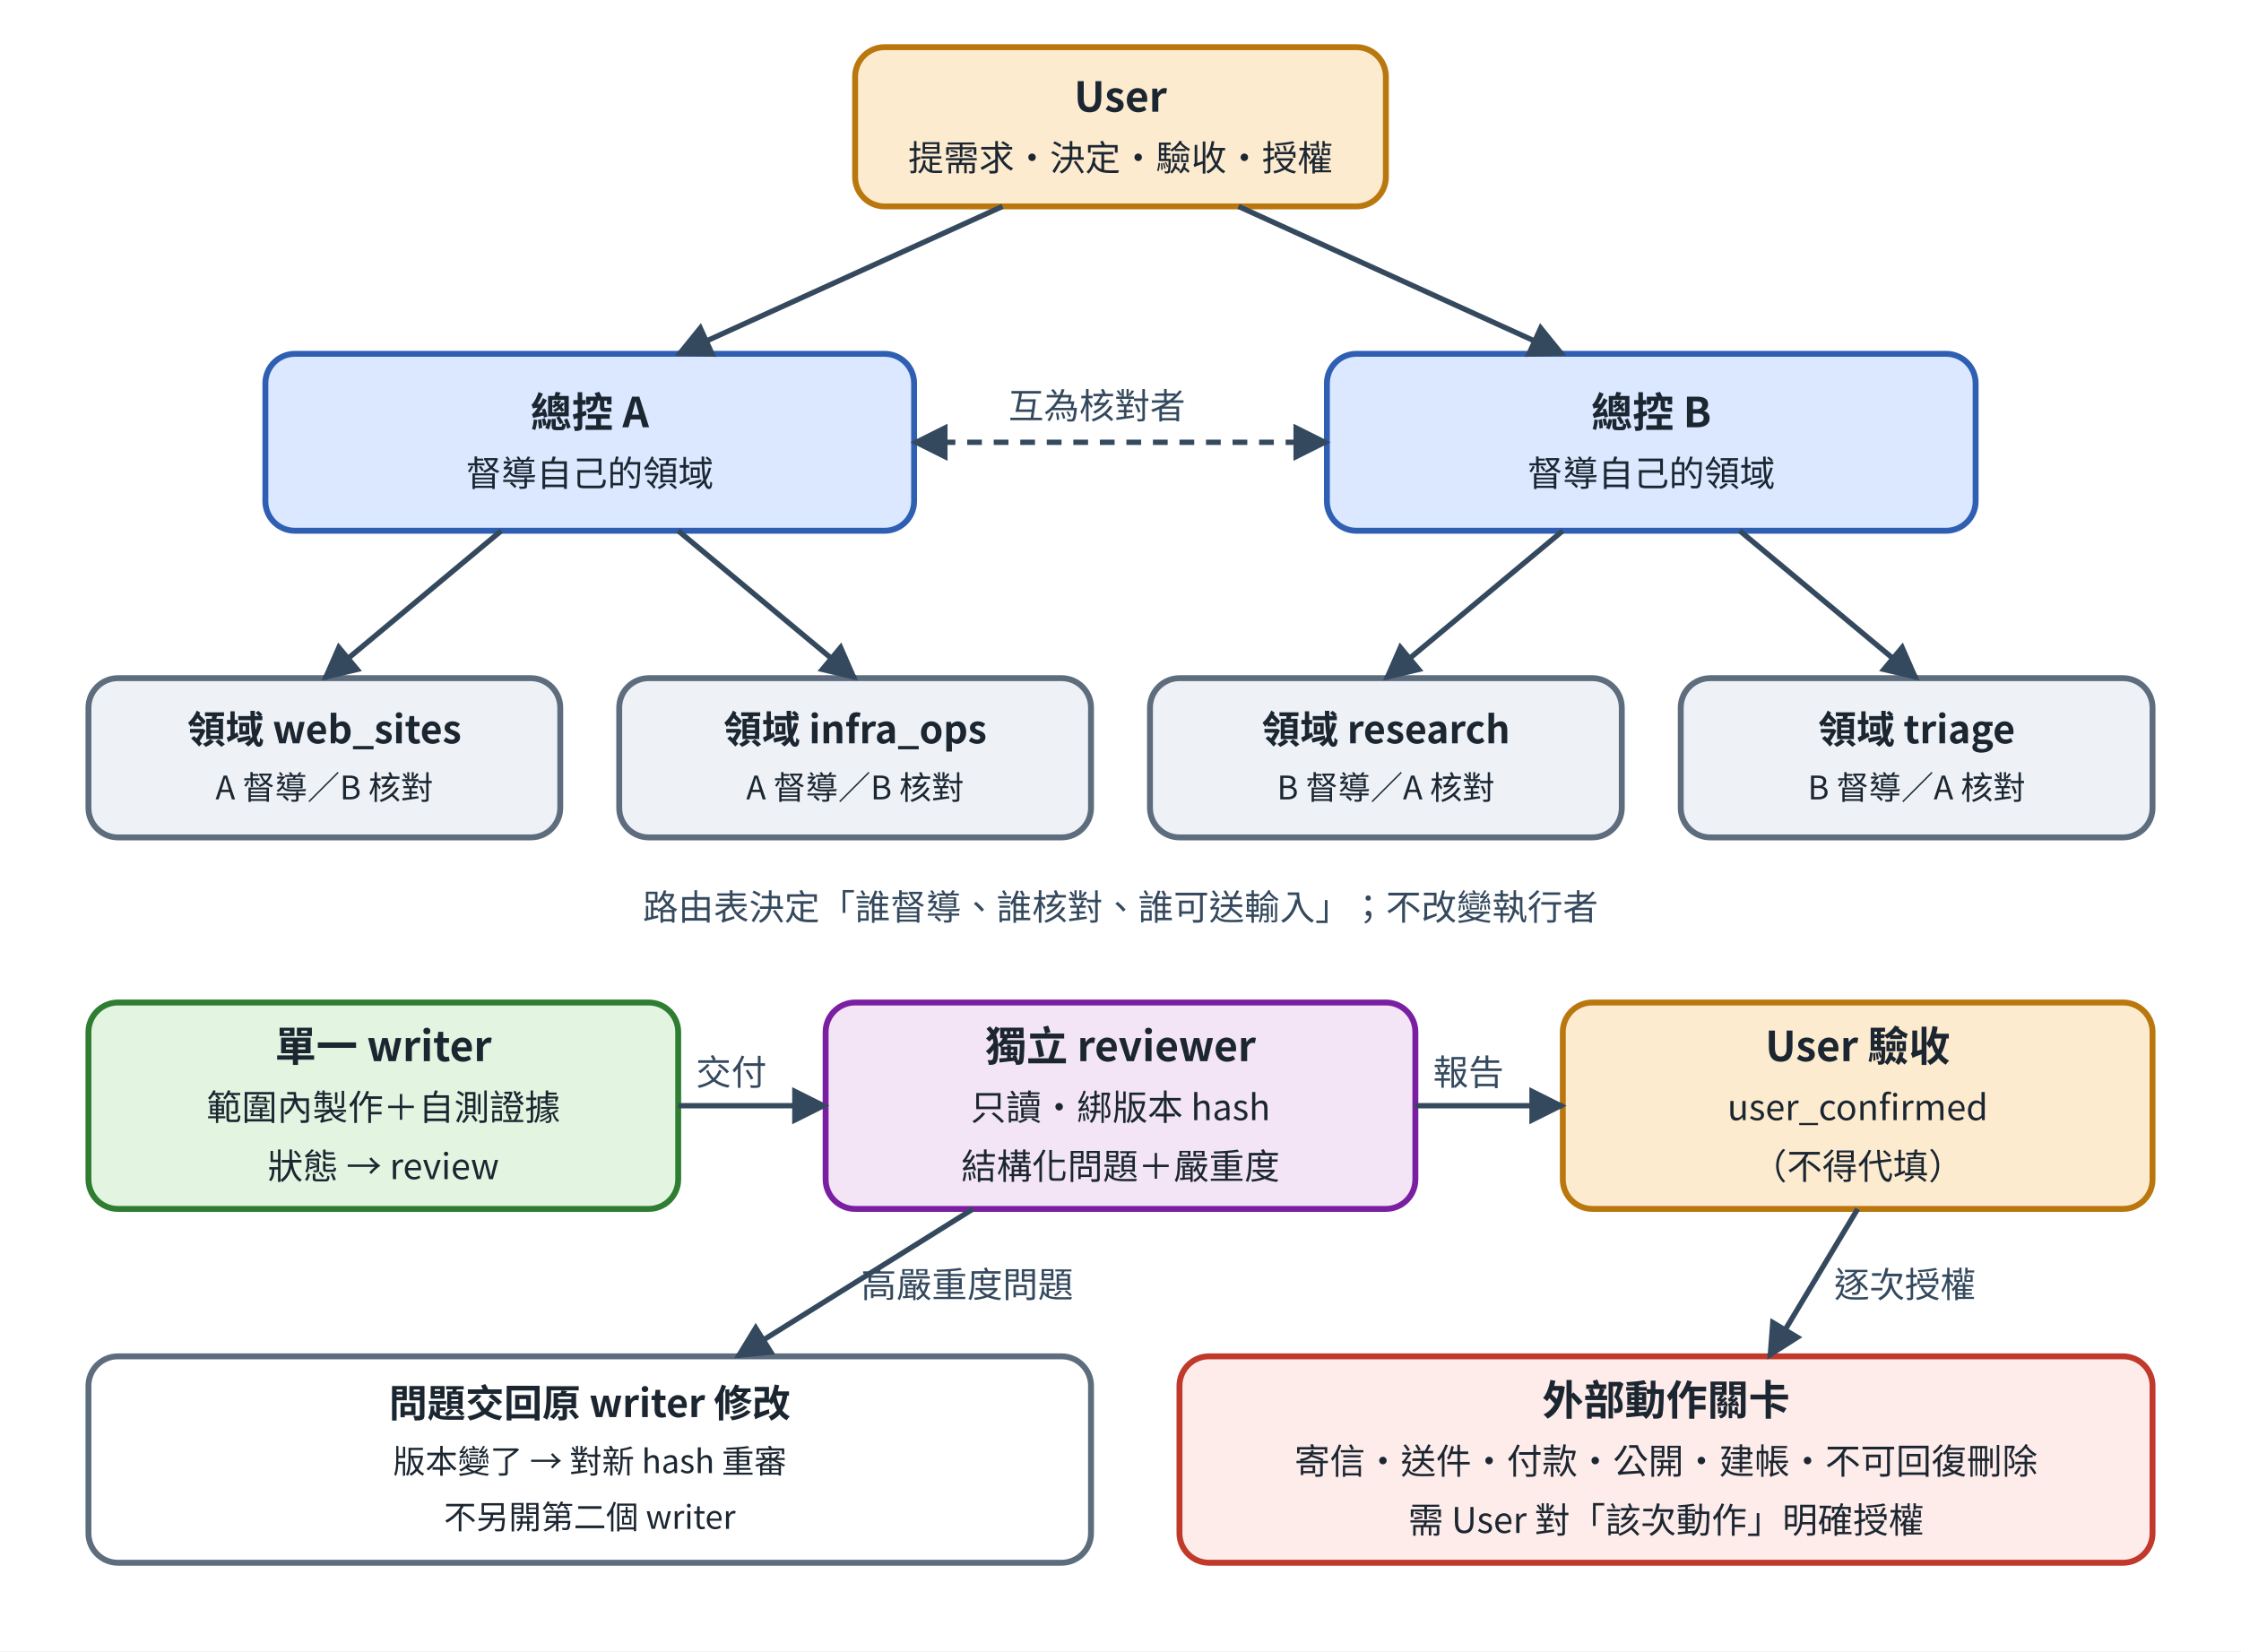
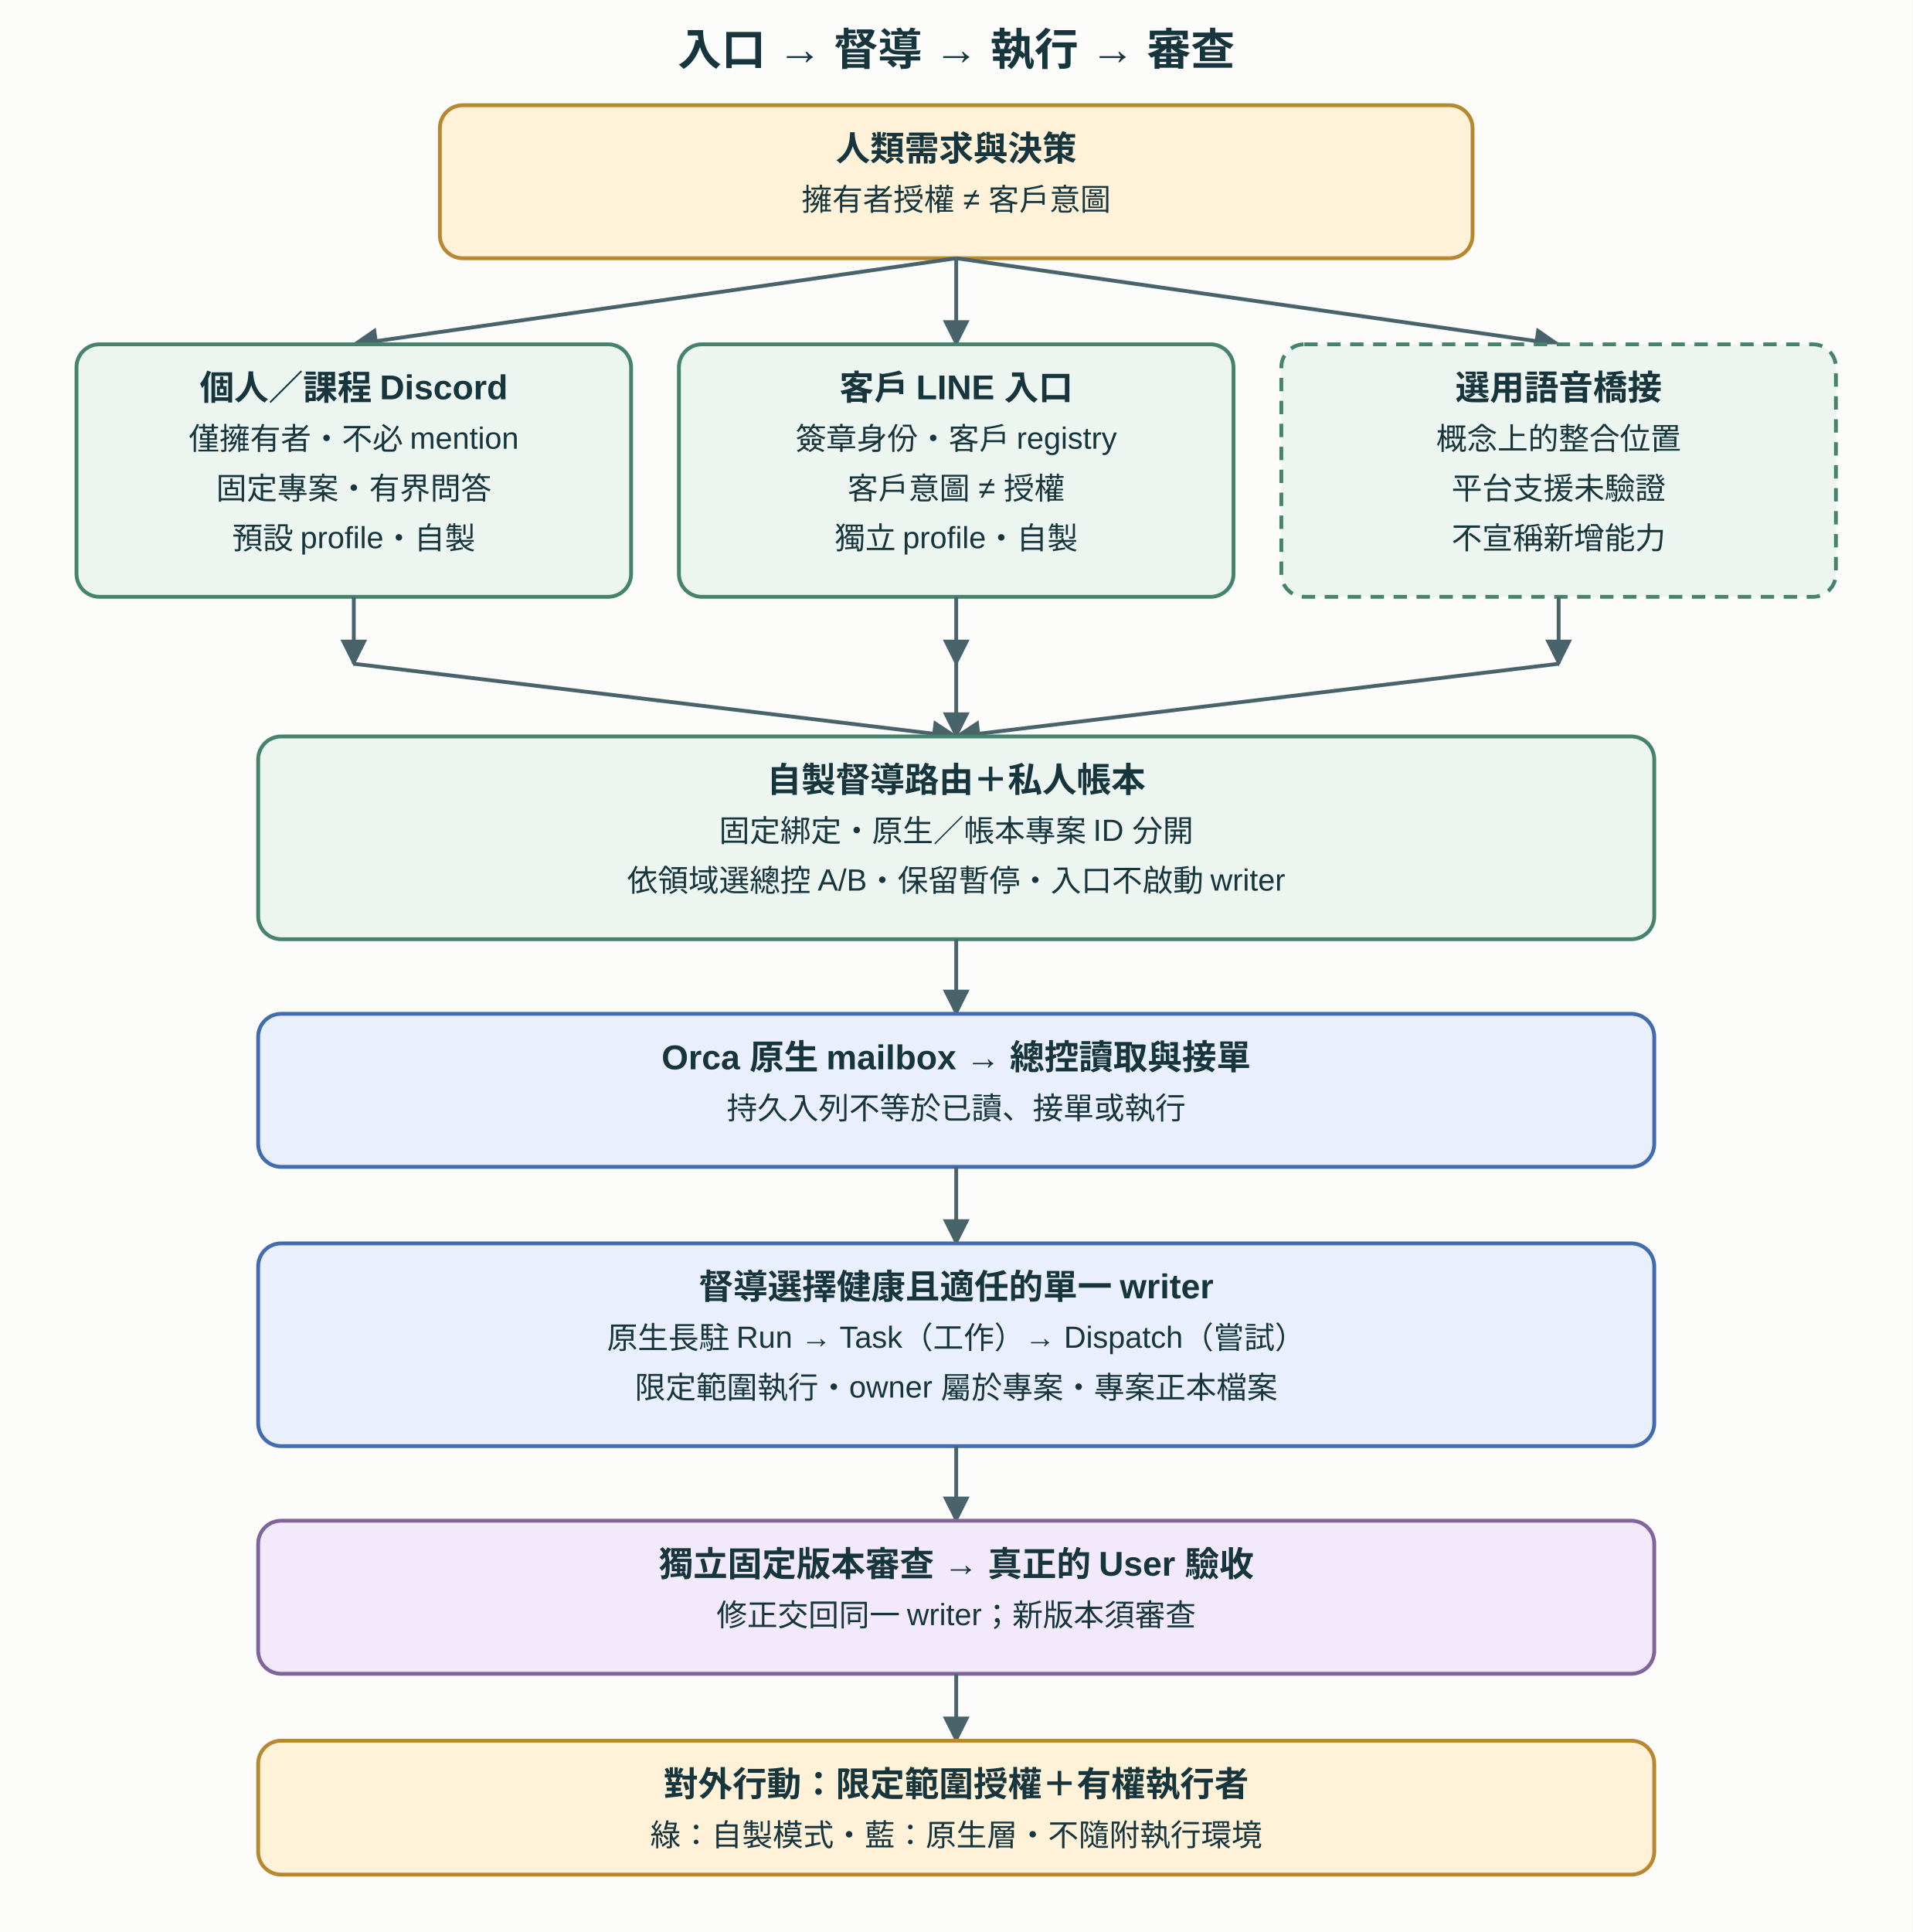
- <svg xmlns="http://www.w3.org/2000/svg" viewBox="0 0 760 560" width="760" height="560" role="img" aria-label="雙總控架構：User、總控、領域、writer、reviewer、驗收與外部動作" font-family="'PingFang TC','Heiti TC','Noto Sans CJK TC','Microsoft JhengHei',sans-serif">
+ <svg xmlns="http://www.w3.org/2000/svg" width="1000" height="1010" viewBox="0 0 1000 1010" role="img" aria-labelledby="architecture-title" font-family="Arial, PingFang TC, Microsoft JhengHei, sans-serif">
  <defs>
-     <marker id="ah-architecture" viewBox="0 0 10 10" refX="9" refY="5" markerWidth="7" markerHeight="7" orient="auto-start-reverse">
-       <path d="M0,0 L10,5 L0,10 z" fill="#34495e" />
+     <marker id="architecture-arrow" viewBox="0 0 10 10" refX="9" refY="5" markerWidth="7" markerHeight="7" orient="auto">
+       <path d="M0 0 L10 5 L0 10z" fill="#49636a" />
    </marker>
  </defs>
-   <rect x="0" y="0" width="760" height="560" fill="#ffffff" />
-   <rect x="290" y="16" width="180" height="54" rx="10" fill="#fdebd0" stroke="#b9770e" stroke-width="2" />
-   <text x="380.0" y="37.9" text-anchor="middle" font-size="14" fill="#1b2631" font-weight="700">User</text>
-   <text x="380.0" y="57.9" text-anchor="middle" font-size="12" fill="#1b2631">提需求・決定・驗收・授權</text>
-   <rect x="90" y="120" width="220" height="60" rx="10" fill="#dbe8ff" stroke="#2f5fb3" stroke-width="2" />
-   <text x="200.0" y="144.9" text-anchor="middle" font-size="14" fill="#1b2631" font-weight="700">總控 A</text>
-   <text x="200.0" y="164.9" text-anchor="middle" font-size="12" fill="#1b2631">督導自己的領域</text>
-   <rect x="450" y="120" width="220" height="60" rx="10" fill="#dbe8ff" stroke="#2f5fb3" stroke-width="2" />
-   <text x="560.0" y="144.9" text-anchor="middle" font-size="14" fill="#1b2631" font-weight="700">總控 B</text>
-   <text x="560.0" y="164.9" text-anchor="middle" font-size="12" fill="#1b2631">督導自己的領域</text>
-   <line x1="340" y1="70" x2="230" y2="120" stroke="#34495e" stroke-width="1.8" marker-end="url(#ah-architecture)" />
-   <line x1="420" y1="70" x2="530" y2="120" stroke="#34495e" stroke-width="1.8" marker-end="url(#ah-architecture)" />
-   <line x1="310" y1="150" x2="450" y2="150" stroke="#34495e" stroke-width="1.8" stroke-dasharray="5 4" marker-start="url(#ah-architecture)" marker-end="url(#ah-architecture)" />
-   <text x="342" y="142" font-size="12" fill="#34495e">互為核對者</text>
-   <rect x="30" y="230" width="160" height="54" rx="10" fill="#eef2f7" stroke="#5d6d7e" stroke-width="2" />
-   <text x="110.0" y="252.1" text-anchor="middle" font-size="13" fill="#1b2631" font-weight="700">領域 web_sites</text>
-   <text x="110.0" y="271.1" text-anchor="middle" font-size="11" fill="#1b2631">A 督導／B 核對</text>
-   <rect x="210" y="230" width="160" height="54" rx="10" fill="#eef2f7" stroke="#5d6d7e" stroke-width="2" />
-   <text x="290.0" y="252.1" text-anchor="middle" font-size="13" fill="#1b2631" font-weight="700">領域 infra_ops</text>
-   <text x="290.0" y="271.1" text-anchor="middle" font-size="11" fill="#1b2631">A 督導／B 核對</text>
-   <rect x="390" y="230" width="160" height="54" rx="10" fill="#eef2f7" stroke="#5d6d7e" stroke-width="2" />
-   <text x="470.0" y="252.1" text-anchor="middle" font-size="13" fill="#1b2631" font-weight="700">領域 research</text>
-   <text x="470.0" y="271.1" text-anchor="middle" font-size="11" fill="#1b2631">B 督導／A 核對</text>
-   <rect x="570" y="230" width="160" height="54" rx="10" fill="#eef2f7" stroke="#5d6d7e" stroke-width="2" />
-   <text x="650.0" y="252.1" text-anchor="middle" font-size="13" fill="#1b2631" font-weight="700">領域 triage</text>
-   <text x="650.0" y="271.1" text-anchor="middle" font-size="11" fill="#1b2631">B 督導／A 核對</text>
-   <line x1="170" y1="180" x2="110" y2="230" stroke="#34495e" stroke-width="1.8" marker-end="url(#ah-architecture)" />
-   <line x1="230" y1="180" x2="290" y2="230" stroke="#34495e" stroke-width="1.8" marker-end="url(#ah-architecture)" />
-   <line x1="530" y1="180" x2="470" y2="230" stroke="#34495e" stroke-width="1.8" marker-end="url(#ah-architecture)" />
-   <line x1="590" y1="180" x2="650" y2="230" stroke="#34495e" stroke-width="1.8" marker-end="url(#ah-architecture)" />
-   <text x="380" y="312" font-size="12" text-anchor="middle" fill="#34495e">路由表決定「誰督導、誰核對、誰可送輸入」；不改變執行者</text>
-   <rect x="30" y="340" width="200" height="70" rx="10" fill="#e3f5e1" stroke="#2e7d32" stroke-width="2" />
-   <text x="130.0" y="359.9" text-anchor="middle" font-size="14" fill="#1b2631" font-weight="700">單一 writer</text>
-   <text x="130.0" y="379.9" text-anchor="middle" font-size="12" fill="#1b2631">範圍內製作＋自測證據</text>
-   <text x="130.0" y="399.9" text-anchor="middle" font-size="12" fill="#1b2631">狀態 → review</text>
-   <rect x="280" y="340" width="200" height="70" rx="10" fill="#f3e5f5" stroke="#7b1fa2" stroke-width="2" />
-   <text x="380.0" y="359.9" text-anchor="middle" font-size="14" fill="#1b2631" font-weight="700">獨立 reviewer</text>
-   <text x="380.0" y="379.9" text-anchor="middle" font-size="12" fill="#1b2631">只讀・綁版本 hash</text>
-   <text x="380.0" y="399.9" text-anchor="middle" font-size="12" fill="#1b2631">結構化問題＋嚴重度</text>
-   <rect x="530" y="340" width="200" height="70" rx="10" fill="#fdebd0" stroke="#b9770e" stroke-width="2" />
-   <text x="630.0" y="359.9" text-anchor="middle" font-size="14" fill="#1b2631" font-weight="700">User 驗收</text>
-   <text x="630.0" y="379.9" text-anchor="middle" font-size="12" fill="#1b2631">user_confirmed</text>
-   <text x="630.0" y="399.9" text-anchor="middle" font-size="12" fill="#1b2631">（不得代填）</text>
-   <line x1="230" y1="375" x2="280" y2="375" stroke="#34495e" stroke-width="1.8" marker-end="url(#ah-architecture)" />
-   <text x="236" y="368" font-size="12" fill="#34495e">交付</text>
-   <line x1="480" y1="375" x2="530" y2="375" stroke="#34495e" stroke-width="1.8" marker-end="url(#ah-architecture)" />
-   <text x="486" y="368" font-size="12" fill="#34495e">報告</text>
-   <rect x="400" y="460" width="330" height="70" rx="10" fill="#fdecea" stroke="#c0392b" stroke-width="2" />
-   <text x="565.0" y="479.9" text-anchor="middle" font-size="14" fill="#1b2631" font-weight="700">外部動作關卡</text>
-   <text x="565.0" y="499.9" text-anchor="middle" font-size="12" fill="#1b2631">寄信・送件・付款・公開・建帳・不可回復刪除</text>
-   <text x="565.0" y="519.9" text-anchor="middle" font-size="12" fill="#1b2631">需 User 對「該次動作」明確授權</text>
-   <line x1="630" y1="410" x2="600" y2="460" stroke="#34495e" stroke-width="1.8" marker-end="url(#ah-architecture)" />
-   <text x="622" y="440" font-size="12" fill="#34495e">逐次授權</text>
-   <rect x="30" y="460" width="340" height="70" rx="10" fill="#ffffff" stroke="#5d6d7e" stroke-width="2" />
-   <text x="200.0" y="480.6" text-anchor="middle" font-size="13" fill="#1b2631" font-weight="700">問題交回原 writer 修改</text>
-   <text x="200.0" y="499.6" text-anchor="middle" font-size="11" fill="#1b2631">版本變了 → 對新 hash 重審</text>
-   <text x="200.0" y="518.5" text-anchor="middle" font-size="11" fill="#1b2631">不另開第二個 writer</text>
-   <line x1="330" y1="410" x2="250" y2="460" stroke="#34495e" stroke-width="1.8" marker-end="url(#ah-architecture)" />
-   <text x="292" y="440" font-size="12" fill="#34495e">高嚴重度問題</text>
+   <rect width="1000" height="1010" fill="#fcfdfb" />
+   <text x="500" y="34" text-anchor="middle" font-size="23" fill="#16353d" font-weight="700">入口 → 督導 → 執行 → 審查</text>
+   <rect x="230" y="55" width="540" height="80" rx="12" fill="#fff2d9" stroke="#b88830" stroke-width="2" />
+   <text x="500.0" y="84" text-anchor="middle" font-size="18" fill="#16353d" font-weight="700">人類需求與決策</text>
+   <text x="500.0" y="110" text-anchor="middle" font-size="16" fill="#16353d">擁有者授權 ≠ 客戶意圖</text>
+   <path d="M500 135 L185 180" stroke="#49636a" stroke-width="2" fill="none" marker-end="url(#architecture-arrow)" />
+   <path d="M500 135 L500 180" stroke="#49636a" stroke-width="2" fill="none" marker-end="url(#architecture-arrow)" />
+   <path d="M500 135 L815 180" stroke="#49636a" stroke-width="2" fill="none" marker-end="url(#architecture-arrow)" />
+   <rect x="40" y="180" width="290" height="132" rx="12" fill="#edf5f0" stroke="#46836d" stroke-width="2" />
+   <text x="185.0" y="209" text-anchor="middle" font-size="18" fill="#16353d" font-weight="700">個人／課程 Discord</text>
+   <text x="185.0" y="235" text-anchor="middle" font-size="16" fill="#16353d">僅擁有者・不必 mention</text>
+   <text x="185.0" y="261" text-anchor="middle" font-size="16" fill="#16353d">固定專案・有界問答</text>
+   <text x="185.0" y="287" text-anchor="middle" font-size="16" fill="#16353d">預設 profile・自製</text>
+   <rect x="355" y="180" width="290" height="132" rx="12" fill="#edf5f0" stroke="#46836d" stroke-width="2" />
+   <text x="500.0" y="209" text-anchor="middle" font-size="18" fill="#16353d" font-weight="700">客戶 LINE 入口</text>
+   <text x="500.0" y="235" text-anchor="middle" font-size="16" fill="#16353d">簽章身份・客戶 registry</text>
+   <text x="500.0" y="261" text-anchor="middle" font-size="16" fill="#16353d">客戶意圖 ≠ 授權</text>
+   <text x="500.0" y="287" text-anchor="middle" font-size="16" fill="#16353d">獨立 profile・自製</text>
+   <rect x="670" y="180" width="290" height="132" rx="12" fill="#edf5f0" stroke="#46836d" stroke-width="2" stroke-dasharray="7 5" />
+   <text x="815.0" y="209" text-anchor="middle" font-size="18" fill="#16353d" font-weight="700">選用語音橋接</text>
+   <text x="815.0" y="235" text-anchor="middle" font-size="16" fill="#16353d">概念上的整合位置</text>
+   <text x="815.0" y="261" text-anchor="middle" font-size="16" fill="#16353d">平台支援未驗證</text>
+   <text x="815.0" y="287" text-anchor="middle" font-size="16" fill="#16353d">不宣稱新增能力</text>
+   <path d="M185 312 L185 347" stroke="#49636a" stroke-width="2" fill="none" marker-end="url(#architecture-arrow)" />
+   <path d="M185 347 L500 385" stroke="#49636a" stroke-width="2" fill="none" marker-end="url(#architecture-arrow)" />
+   <path d="M500 312 L500 347" stroke="#49636a" stroke-width="2" fill="none" marker-end="url(#architecture-arrow)" />
+   <path d="M500 347 L500 385" stroke="#49636a" stroke-width="2" fill="none" marker-end="url(#architecture-arrow)" />
+   <path d="M815 312 L815 347" stroke="#49636a" stroke-width="2" fill="none" marker-end="url(#architecture-arrow)" />
+   <path d="M815 347 L500 385" stroke="#49636a" stroke-width="2" fill="none" marker-end="url(#architecture-arrow)" />
+   <rect x="135" y="385" width="730" height="106" rx="12" fill="#edf5f0" stroke="#46836d" stroke-width="2" />
+   <text x="500.0" y="414" text-anchor="middle" font-size="18" fill="#16353d" font-weight="700">自製督導路由＋私人帳本</text>
+   <text x="500.0" y="440" text-anchor="middle" font-size="16" fill="#16353d">固定綁定・原生／帳本專案 ID 分開</text>
+   <text x="500.0" y="466" text-anchor="middle" font-size="16" fill="#16353d">依領域選總控 A/B・保留暫停・入口不啟動 writer</text>
+   <path d="M500 491 L500 530" stroke="#49636a" stroke-width="2" fill="none" marker-end="url(#architecture-arrow)" />
+   <rect x="135" y="530" width="730" height="80" rx="12" fill="#eaf0fb" stroke="#426bb0" stroke-width="2" />
+   <text x="500.0" y="559" text-anchor="middle" font-size="18" fill="#16353d" font-weight="700">Orca 原生 mailbox → 總控讀取與接單</text>
+   <text x="500.0" y="585" text-anchor="middle" font-size="16" fill="#16353d">持久入列不等於已讀、接單或執行</text>
+   <path d="M500 610 L500 650" stroke="#49636a" stroke-width="2" fill="none" marker-end="url(#architecture-arrow)" />
+   <rect x="135" y="650" width="730" height="106" rx="12" fill="#eaf0fb" stroke="#426bb0" stroke-width="2" />
+   <text x="500.0" y="679" text-anchor="middle" font-size="18" fill="#16353d" font-weight="700">督導選擇健康且適任的單一 writer</text>
+   <text x="500.0" y="705" text-anchor="middle" font-size="16" fill="#16353d">原生長駐 Run → Task（工作）→ Dispatch（嘗試）</text>
+   <text x="500.0" y="731" text-anchor="middle" font-size="16" fill="#16353d">限定範圍執行・owner 屬於專案・專案正本檔案</text>
+   <path d="M500 756 L500 795" stroke="#49636a" stroke-width="2" fill="none" marker-end="url(#architecture-arrow)" />
+   <rect x="135" y="795" width="730" height="80" rx="12" fill="#f2eafb" stroke="#82649c" stroke-width="2" />
+   <text x="500.0" y="824" text-anchor="middle" font-size="18" fill="#16353d" font-weight="700">獨立固定版本審查 → 真正的 User 驗收</text>
+   <text x="500.0" y="850" text-anchor="middle" font-size="16" fill="#16353d">修正交回同一 writer；新版本須審查</text>
+   <path d="M500 875 L500 910" stroke="#49636a" stroke-width="2" fill="none" marker-end="url(#architecture-arrow)" />
+   <rect x="135" y="910" width="730" height="70" rx="12" fill="#fff2d9" stroke="#b88830" stroke-width="2" />
+   <text x="500.0" y="939" text-anchor="middle" font-size="18" fill="#16353d" font-weight="700">對外行動：限定範圍授權＋有權執行者</text>
+   <text x="500.0" y="965" text-anchor="middle" font-size="16" fill="#16353d">綠：自製模式・藍：原生層・不隨附執行環境</text>
</svg>
